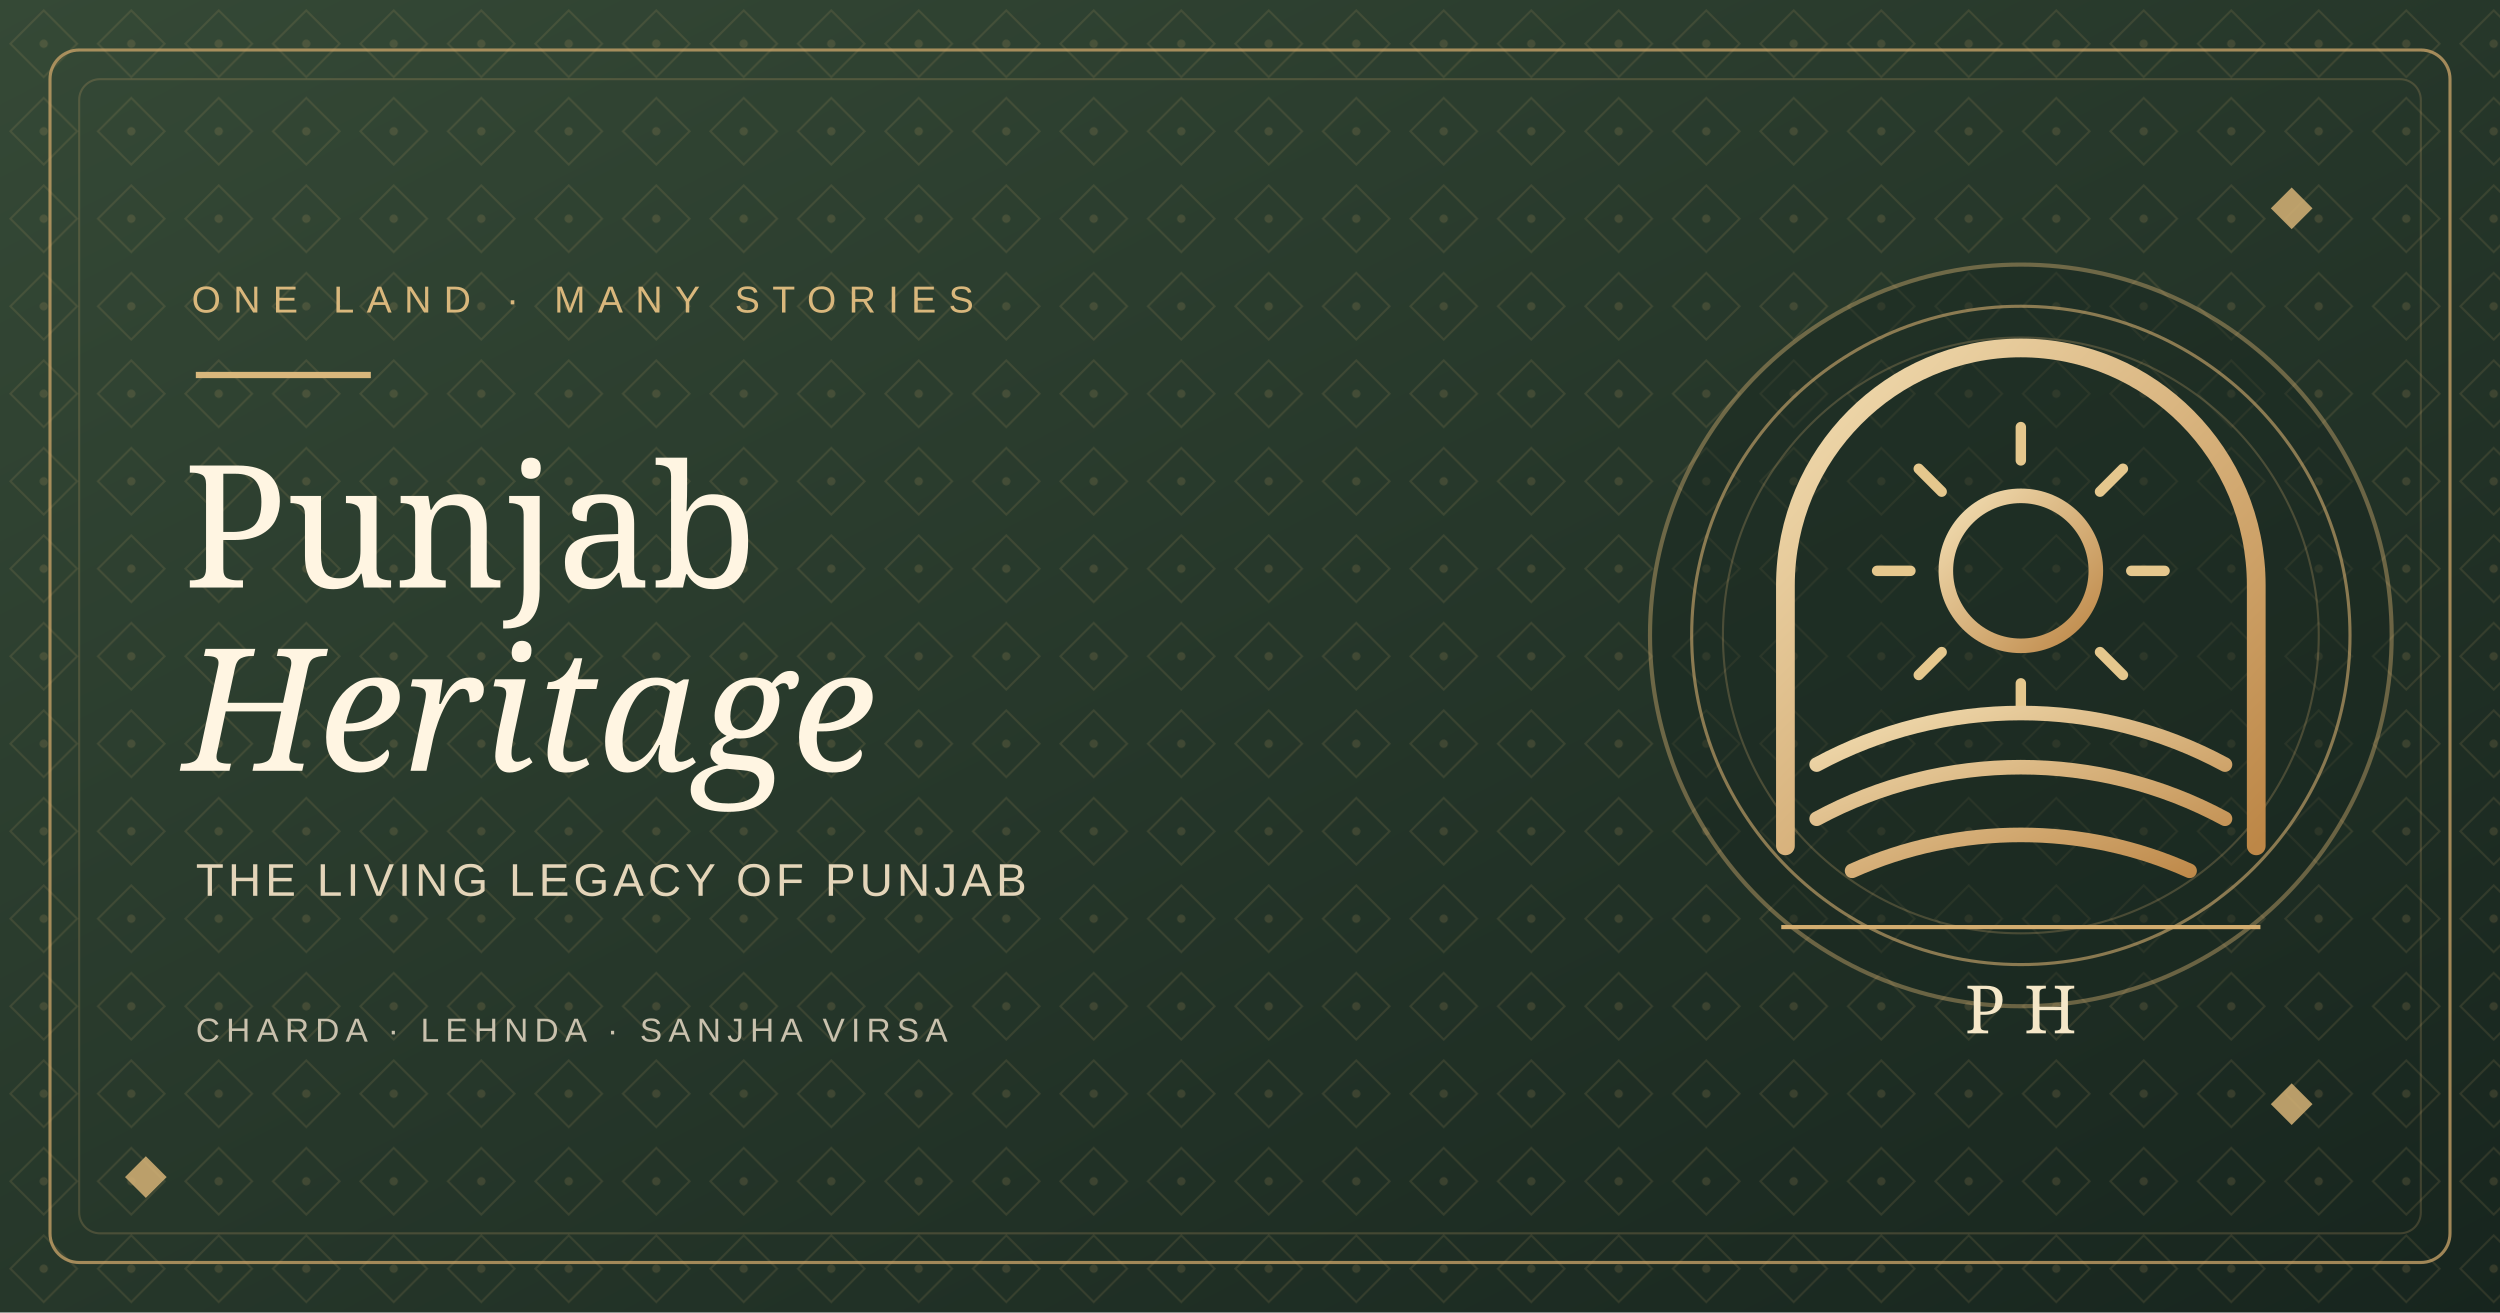
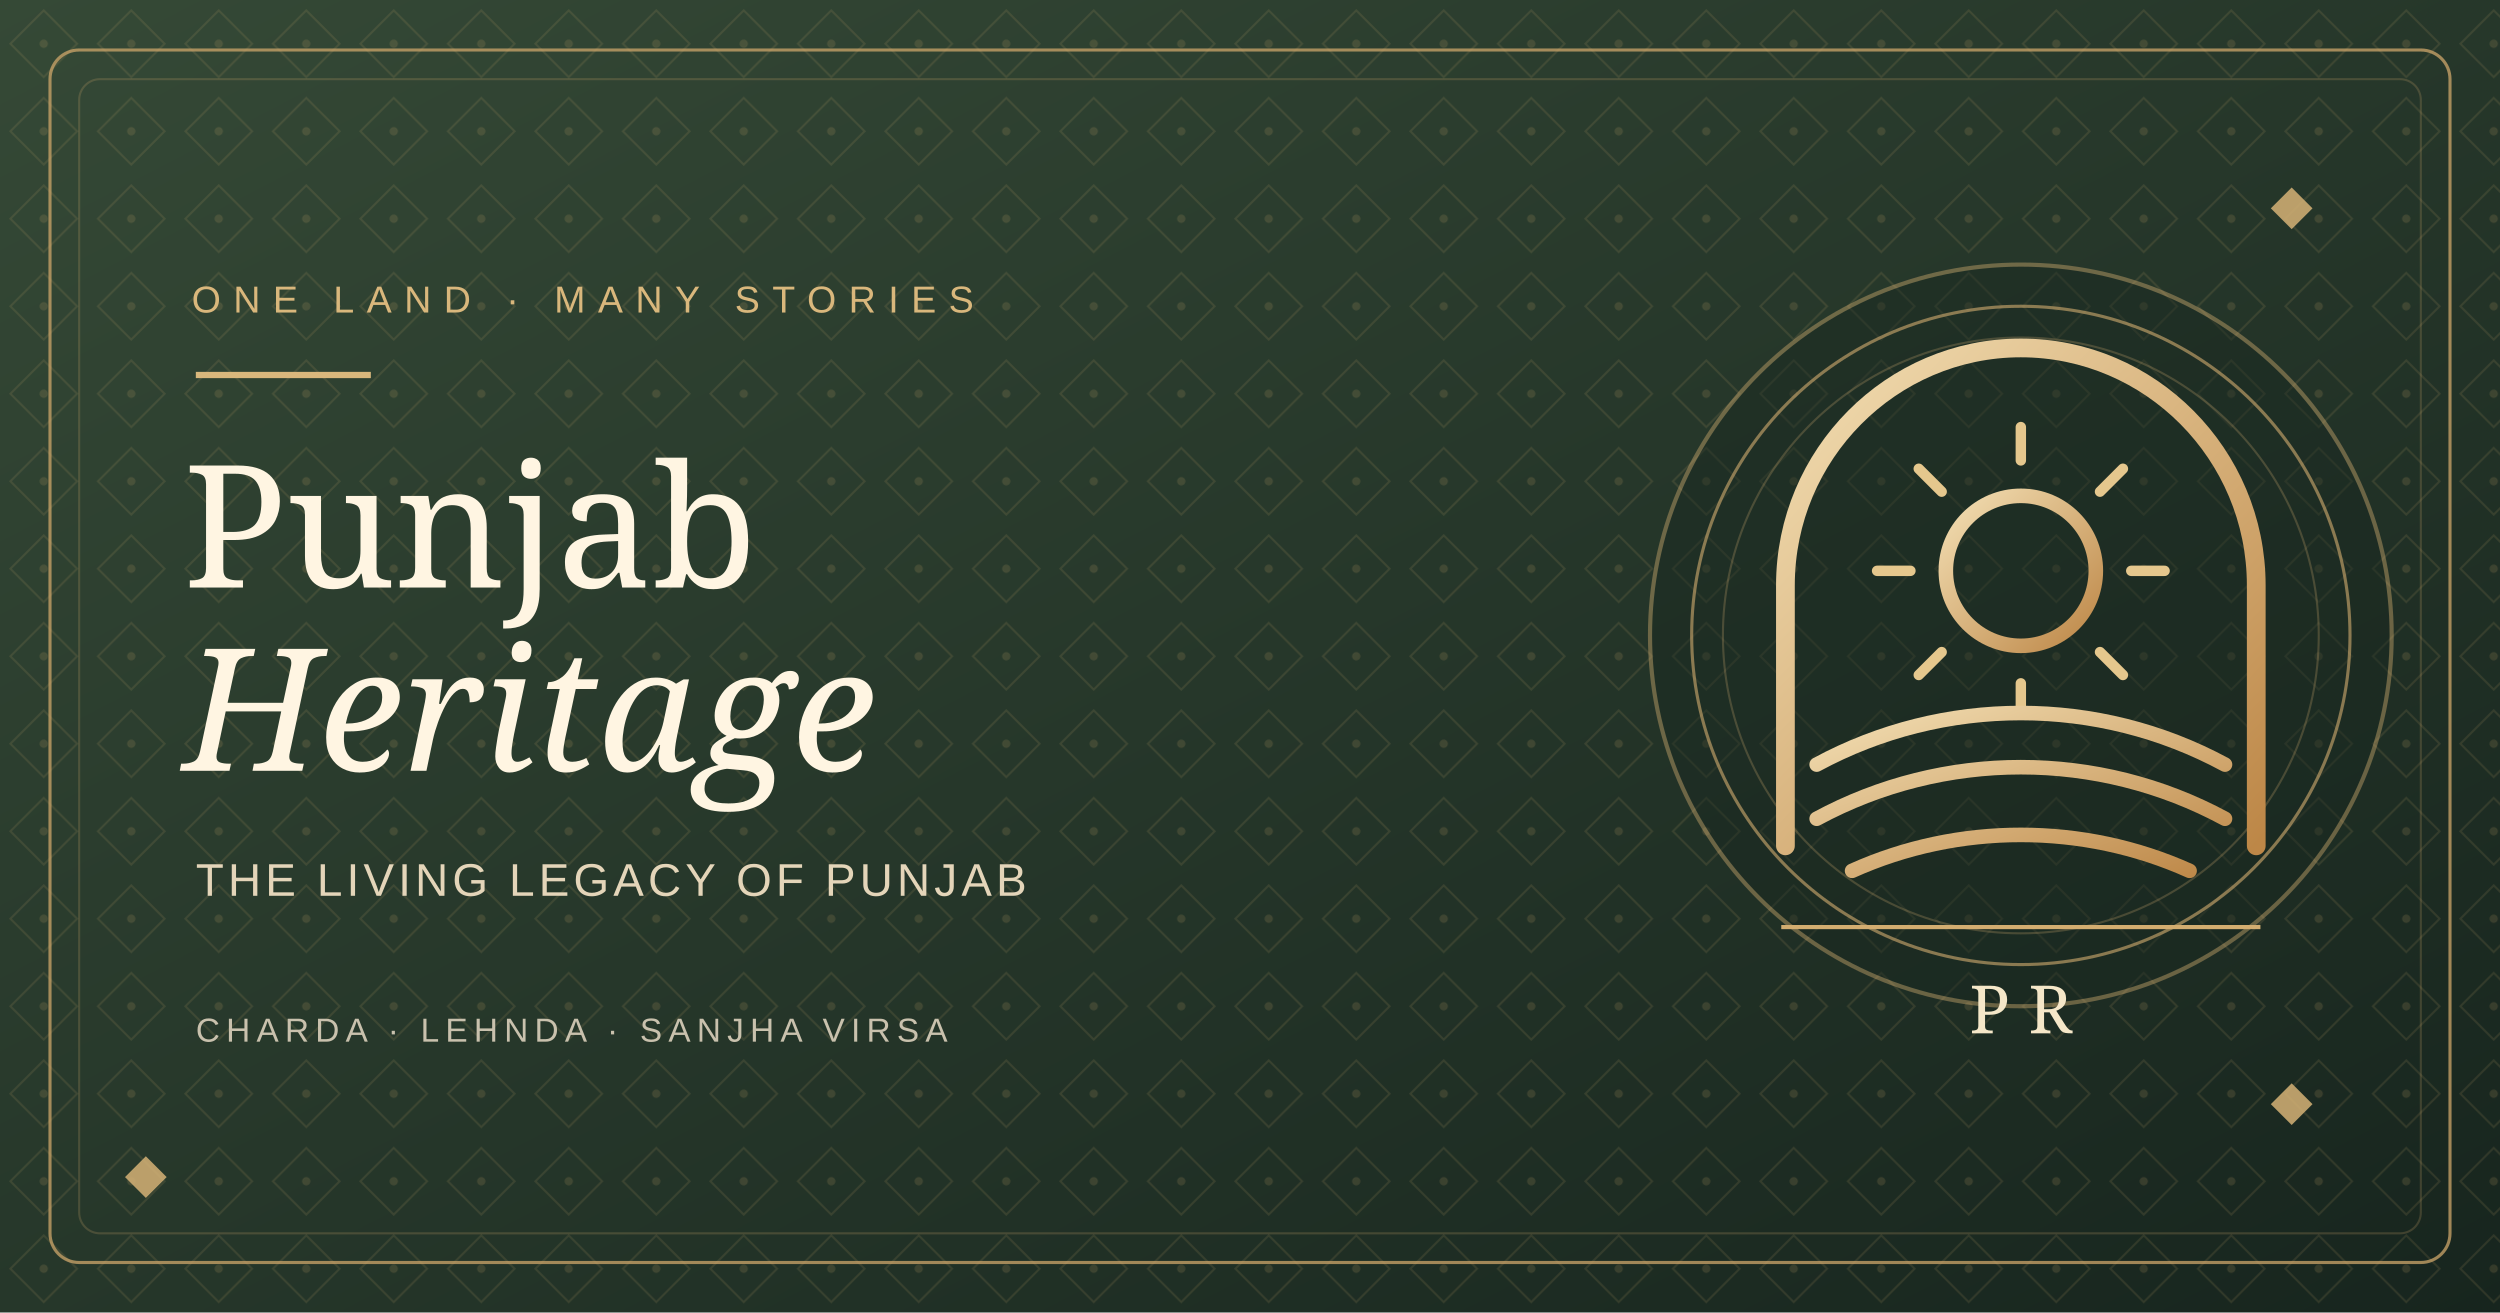
<svg xmlns="http://www.w3.org/2000/svg" width="1200" height="630" viewBox="0 0 1200 630">
  <defs>
    <linearGradient id="bg" x1="0" y1="0" x2="1" y2="1">
      <stop stop-color="#354936" />
      <stop offset="1" stop-color="#17251e" />
    </linearGradient>
    <linearGradient id="gold" x1="0" y1="0" x2="1" y2="1">
      <stop stop-color="#f3dfb4" />
      <stop offset="1" stop-color="#bd8747" />
    </linearGradient>
    <pattern id="stitch" width="42" height="42" patternUnits="userSpaceOnUse">
      <path d="M21 5l16 16-16 16L5 21z" fill="none" stroke="#d4ad6c" stroke-width="1" opacity=".13" />
      <circle cx="21" cy="21" r="2" fill="#d4ad6c" opacity=".16" />
    </pattern>
  </defs>
  <rect width="1200" height="630" fill="url(#bg)" />
  <rect width="1200" height="630" fill="url(#stitch)" />
  <rect x="24" y="24" width="1152" height="582" rx="14" fill="none" stroke="#cda66a" stroke-width="1.5" opacity=".75" />
  <rect x="38" y="38" width="1124" height="554" rx="10" fill="none" stroke="#cda66a" stroke-width="1" opacity=".22" />
  <text x="92" y="150" fill="#d9b77c" font-family="Arial,sans-serif" font-size="18" letter-spacing="6">ONE LAND · MANY STORIES</text>
  <path d="M94 180h84" stroke="#d9b77c" stroke-width="3" />
  <text x="88" y="282" fill="#fff5e2" font-family="Georgia,serif" font-size="82">Punjab</text>
  <text x="88" y="370" fill="#fff5e2" font-family="Georgia,serif" font-size="82" font-style="italic">Heritage</text>
  <text x="94" y="430" fill="#e4d5b9" font-family="Arial,sans-serif" font-size="22" letter-spacing="2">THE LIVING LEGACY OF PUNJAB</text>
  <text x="94" y="500" fill="#c9c1ad" font-family="Arial,sans-serif" font-size="16" letter-spacing="3">CHARDA · LEHNDA · SANJHA VIRSA</text>
  <g transform="translate(790 75)">
    <circle cx="180" cy="230" r="178" fill="#18271f" opacity=".42" stroke="#d3ad70" stroke-width="2" />
    <circle cx="180" cy="230" r="158" fill="none" stroke="#d3ad70" stroke-width="1.5" opacity=".6" />
    <circle cx="180" cy="230" r="143" fill="none" stroke="#d3ad70" stroke-width="1" opacity=".25" />
    <path d="M67 331V206c0-63 51-114 113-114s113 51 113 114v125" fill="none" stroke="url(#gold)" stroke-width="9" stroke-linecap="round" />
    <circle cx="180" cy="199" r="36" fill="none" stroke="url(#gold)" stroke-width="7" />
    <path d="M180 146v-16M180 268v-15M127 199h-16M249 199h-16M142 161l-11-11M229 249l-11-11M218 161l11-11M131 249l11-11" stroke="#e5c78d" stroke-width="5" stroke-linecap="round" />
    <path d="M82 292c61-33 135-33 196 0M82 318c61-33 135-33 196 0M99 343c51-23 111-23 162 0" fill="none" stroke="url(#gold)" stroke-width="7" stroke-linecap="round" />
    <path d="M65 370h230" stroke="#d3ad70" stroke-width="2" />
-     <text x="180" y="421" text-anchor="middle" fill="#f5e7c8" font-family="Georgia,serif" font-size="32" letter-spacing="9">PH</text>
+     <text x="180" y="421" text-anchor="middle" fill="#f5e7c8" font-family="Georgia,serif" font-size="32" letter-spacing="9">PR</text>
  </g>
  <g fill="#d5b276" opacity=".85">
    <path d="M1100 90l10 10-10 10-10-10zM1100 520l10 10-10 10-10-10zM70 555l10 10-10 10-10-10z" />
  </g>
</svg>
